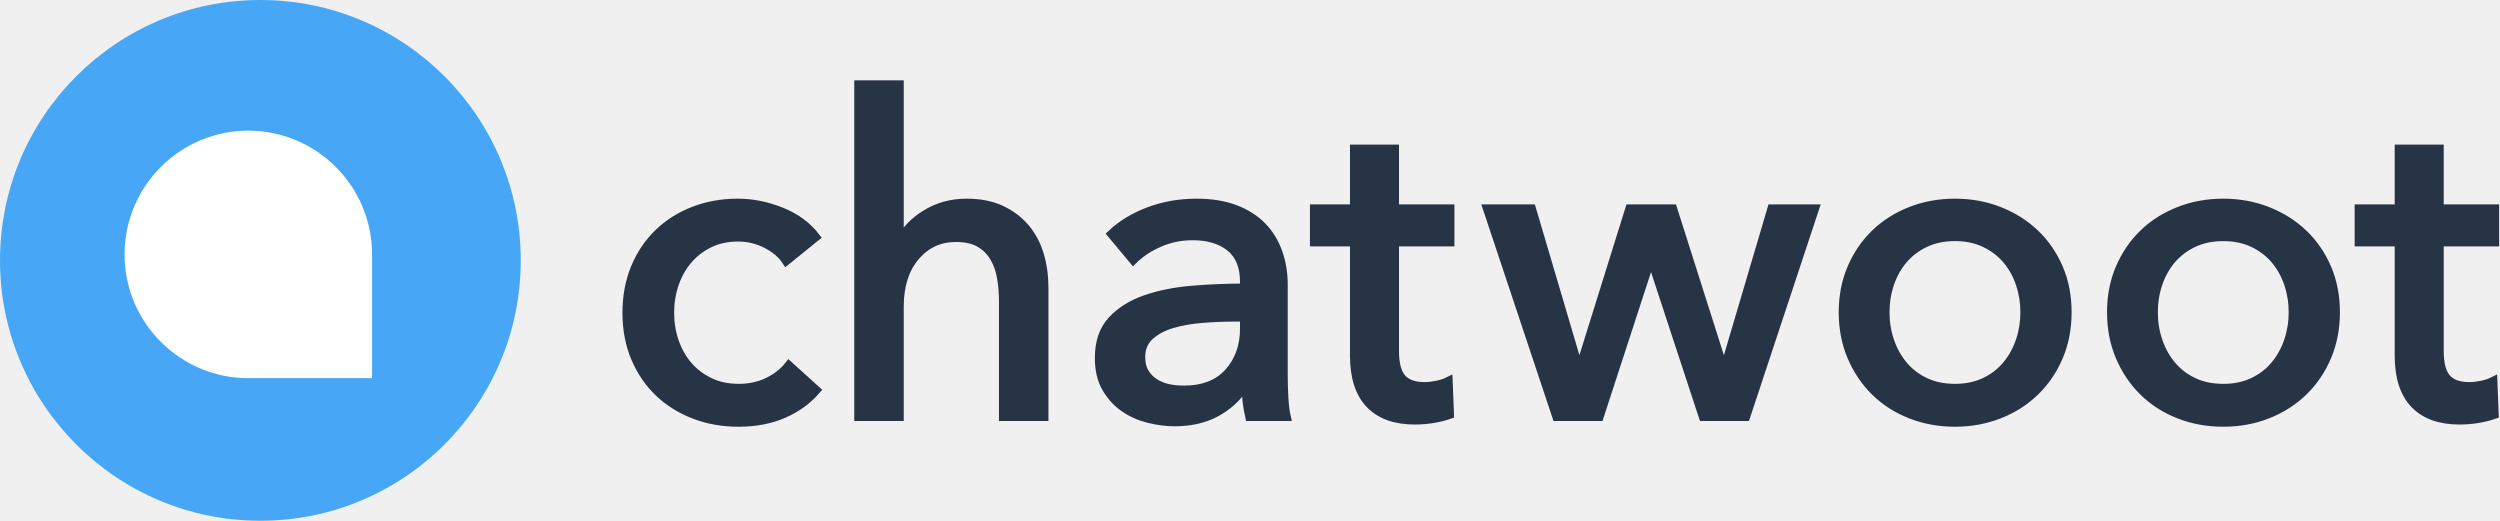
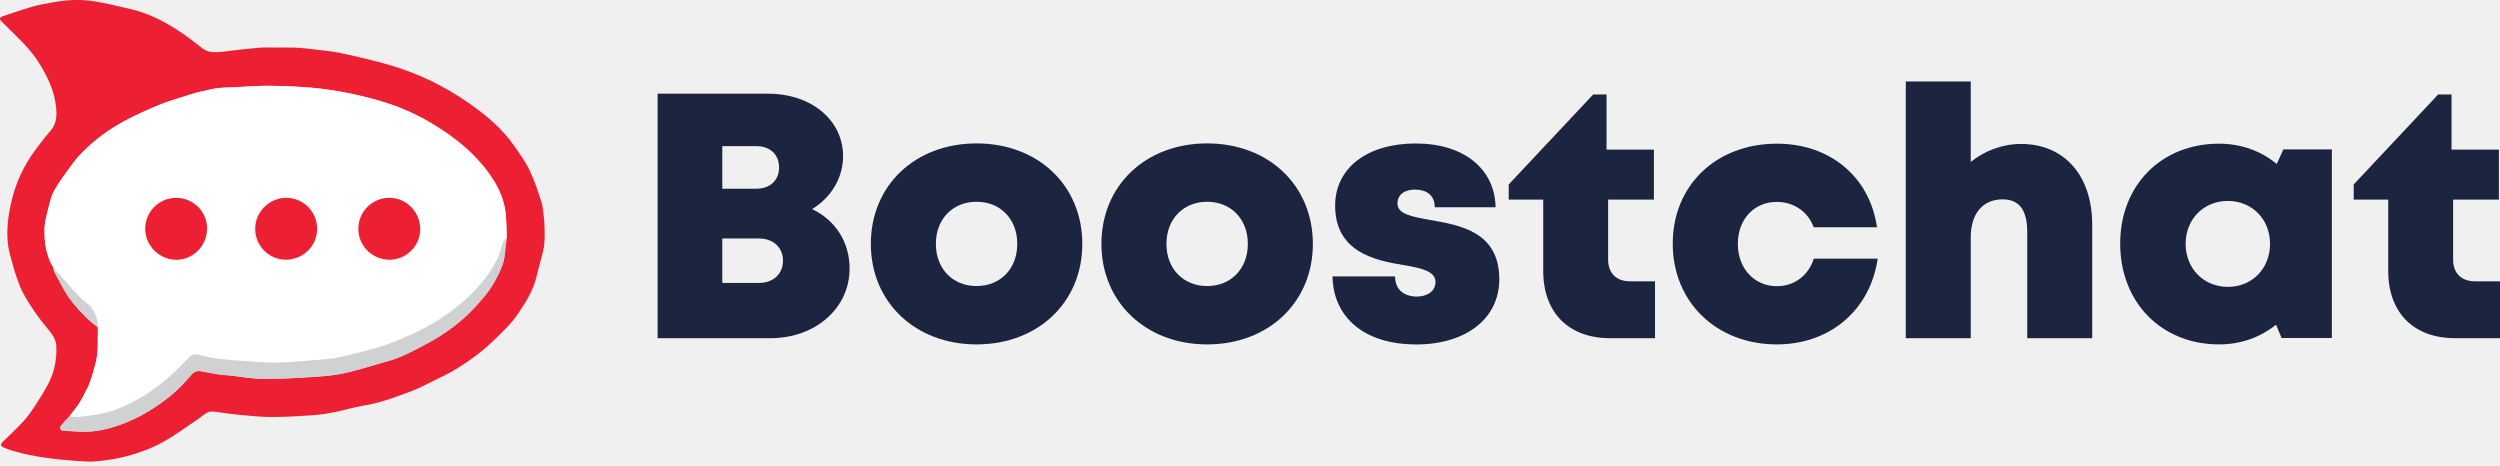
- <svg xmlns="http://www.w3.org/2000/svg" width="2458px" height="512px" viewBox="0 0 2458 512" version="1.1">
-   <g id="Logo" stroke="none" stroke-width="1" fill="none" fill-rule="evenodd">
-     <g id="on_white" fill-rule="nonzero">
-       <g id="woot-log">
-         <circle id="Oval" fill="#47A7F6" cx="256" cy="256" r="256" />
-         <path d="M362.808,368.808 L244.123,368.808 C178.699,368.808 125.457,315.562 125.457,250.122 C125.457,184.703 178.699,131.457 244.124,131.457 C309.565,131.457 362.808,184.703 362.808,250.122 L362.808,368.808 Z" id="Fill-1" stroke="#FFFFFF" stroke-width="6" fill="#FFFFFF" />
-       </g>
-       <path d="M772.982,256.848 C768.658,250.217 762.171,244.667 753.522,240.198 C744.872,235.73 735.647,233.495 725.844,233.495 C715.177,233.495 705.735,235.513 697.518,239.55 C689.302,243.586 682.31,248.992 676.544,255.767 C670.778,262.542 666.381,270.398 663.354,279.336 C660.327,288.273 658.813,297.643 658.813,307.446 C658.813,317.248 660.327,326.618 663.354,335.555 C666.381,344.493 670.778,352.349 676.544,359.124 C682.31,365.899 689.374,371.305 697.735,375.341 C706.095,379.378 715.609,381.396 726.277,381.396 C736.656,381.396 746.098,379.378 754.603,375.341 C763.108,371.305 770.099,365.827 775.577,358.908 L802.822,383.558 C794.173,393.649 783.361,401.505 770.387,407.127 C757.414,412.749 742.71,415.56 726.277,415.56 C710.42,415.56 695.789,412.965 682.382,407.776 C668.976,402.586 657.372,395.307 647.569,385.937 C637.767,376.567 630.055,365.251 624.433,351.989 C618.811,338.727 616,323.879 616,307.446 C616,291.3 618.739,276.597 624.217,263.335 C629.695,250.073 637.335,238.685 647.137,229.171 C656.939,219.657 668.544,212.305 681.95,207.115 C695.356,201.926 709.843,199.331 725.412,199.331 C739.827,199.331 754.17,202.214 768.441,207.98 C782.713,213.746 794.028,222.107 802.389,233.063 L772.982,256.848 Z M885.421,236.09 C890.322,225.999 898.683,217.35 910.504,210.143 C922.324,202.935 935.586,199.331 950.29,199.331 C963.552,199.331 974.94,201.565 984.454,206.034 C993.968,210.503 1001.896,216.485 1008.239,223.981 C1014.582,231.477 1019.267,240.27 1022.294,250.361 C1025.321,260.452 1026.835,271.263 1026.835,282.795 L1026.835,409.938 L986.184,409.938 L986.184,296.634 C986.184,288.273 985.535,280.345 984.238,272.849 C982.94,265.353 980.562,258.722 977.102,252.956 C973.643,247.19 968.958,242.577 963.047,239.117 C957.137,235.658 949.425,233.928 939.911,233.928 C923.766,233.928 910.504,240.054 900.125,252.307 C889.746,264.56 884.556,280.921 884.556,301.391 L884.556,409.938 L843.905,409.938 L843.905,83 L884.556,83 L884.556,236.09 L885.421,236.09 Z M1223.171,277.174 C1223.171,261.893 1218.558,250.577 1209.332,243.226 C1200.106,235.874 1187.853,232.198 1172.573,232.198 C1161.041,232.198 1150.157,234.432 1139.923,238.901 C1129.688,243.37 1121.111,249.064 1114.191,255.983 L1092.568,230.036 C1102.659,220.522 1114.984,213.026 1129.544,207.548 C1144.103,202.07 1159.743,199.331 1176.465,199.331 C1191.169,199.331 1203.926,201.421 1214.738,205.602 C1225.549,209.782 1234.415,215.476 1241.334,222.684 C1248.253,229.892 1253.443,238.396 1256.902,248.199 C1260.362,258.001 1262.092,268.524 1262.092,279.768 L1262.092,369.287 C1262.092,376.206 1262.308,383.486 1262.741,391.126 C1263.173,398.766 1263.966,405.037 1265.119,409.938 L1228.36,409.938 C1226.054,400.136 1224.9,390.333 1224.9,380.531 L1223.603,380.531 C1216.107,391.487 1206.665,399.991 1195.277,406.046 C1183.889,412.1 1170.411,415.128 1154.842,415.128 C1146.77,415.128 1138.337,414.046 1129.544,411.884 C1120.75,409.722 1112.75,406.19 1105.542,401.289 C1098.334,396.388 1092.352,389.901 1087.595,381.828 C1082.838,373.756 1080.46,363.809 1080.46,351.989 C1080.46,336.42 1084.64,324.095 1093.001,315.014 C1101.362,305.932 1112.317,299.013 1125.868,294.256 C1139.418,289.499 1154.698,286.399 1171.708,284.958 C1188.718,283.516 1205.872,282.795 1223.171,282.795 L1223.171,277.174 Z M1213.224,312.203 C1203.133,312.203 1192.682,312.635 1181.871,313.5 C1171.059,314.365 1161.257,316.095 1152.464,318.689 C1143.67,321.284 1136.391,325.176 1130.625,330.366 C1124.859,335.555 1121.976,342.475 1121.976,351.124 C1121.976,357.178 1123.201,362.224 1125.651,366.26 C1128.102,370.296 1131.345,373.612 1135.382,376.206 C1139.418,378.801 1143.887,380.603 1148.788,381.612 C1153.689,382.621 1158.734,383.126 1163.924,383.126 C1182.952,383.126 1197.584,377.432 1207.818,366.044 C1218.053,354.655 1223.171,340.312 1223.171,323.014 L1223.171,312.203 L1213.224,312.203 Z M1425.993,238.252 L1371.504,238.252 L1371.504,345.069 C1371.504,357.467 1373.81,366.332 1378.423,371.666 C1383.036,376.999 1390.388,379.666 1400.478,379.666 C1404.226,379.666 1408.263,379.234 1412.587,378.369 C1416.912,377.504 1420.804,376.206 1424.264,374.477 L1425.561,407.776 C1420.66,409.506 1415.254,410.875 1409.344,411.884 C1403.433,412.893 1397.307,413.398 1390.964,413.398 C1371.648,413.398 1356.872,408.064 1346.637,397.397 C1336.402,386.729 1331.285,370.729 1331.285,349.394 L1331.285,238.252 L1291.931,238.252 L1291.931,204.953 L1331.285,204.953 L1331.285,146.139 L1371.504,146.139 L1371.504,204.953 L1425.993,204.953 L1425.993,238.252 Z M1506.078,204.953 L1552.351,361.503 L1553.216,361.503 L1602.083,204.953 L1644.897,204.953 L1694.629,361.503 L1695.494,361.503 L1741.767,204.953 L1784.581,204.953 L1716.685,409.938 L1674.304,409.938 L1623.706,255.983 L1622.841,255.983 L1572.676,409.938 L1530.295,409.938 L1461.967,204.953 L1506.078,204.953 Z M2032.811,307.013 C2032.811,322.87 2030,337.429 2024.378,350.691 C2018.756,363.953 2010.972,375.413 2001.026,385.072 C1991.079,394.73 1979.331,402.226 1965.78,407.56 C1952.23,412.893 1937.671,415.56 1922.102,415.56 C1906.534,415.56 1891.974,412.893 1878.424,407.56 C1864.873,402.226 1853.197,394.73 1843.395,385.072 C1833.592,375.413 1825.88,363.953 1820.258,350.691 C1814.636,337.429 1811.825,322.87 1811.825,307.013 C1811.825,291.156 1814.636,276.669 1820.258,263.551 C1825.88,250.433 1833.592,239.117 1843.395,229.603 C1853.197,220.089 1864.873,212.665 1878.424,207.332 C1891.974,201.998 1906.534,199.331 1922.102,199.331 C1937.671,199.331 1952.23,201.998 1965.78,207.332 C1979.331,212.665 1991.079,220.089 2001.026,229.603 C2010.972,239.117 2018.756,250.433 2024.378,263.551 C2030,276.669 2032.811,291.156 2032.811,307.013 Z M1990.43,307.013 C1990.43,297.211 1988.917,287.841 1985.89,278.903 C1982.862,269.966 1978.466,262.11 1972.7,255.334 C1966.934,248.559 1959.798,243.154 1951.293,239.117 C1942.788,235.081 1933.058,233.063 1922.102,233.063 C1911.146,233.063 1901.416,235.081 1892.911,239.117 C1884.406,243.154 1877.271,248.559 1871.505,255.334 C1865.738,262.11 1861.342,269.966 1858.315,278.903 C1855.287,287.841 1853.774,297.211 1853.774,307.013 C1853.774,316.816 1855.287,326.185 1858.315,335.123 C1861.342,344.06 1865.738,351.989 1871.505,358.908 C1877.271,365.827 1884.406,371.305 1892.911,375.341 C1901.416,379.378 1911.146,381.396 1922.102,381.396 C1933.058,381.396 1942.788,379.378 1951.293,375.341 C1959.798,371.305 1966.934,365.827 1972.7,358.908 C1978.466,351.989 1982.862,344.06 1985.89,335.123 C1988.917,326.185 1990.43,316.816 1990.43,307.013 Z M2296.611,307.013 C2296.611,322.87 2293.8,337.429 2288.178,350.691 C2282.556,363.953 2274.771,375.413 2264.825,385.072 C2254.878,394.73 2243.13,402.226 2229.58,407.56 C2216.029,412.893 2201.47,415.56 2185.901,415.56 C2170.333,415.56 2155.774,412.893 2142.223,407.56 C2128.673,402.226 2116.996,394.73 2107.194,385.072 C2097.392,375.413 2089.68,363.953 2084.058,350.691 C2078.436,337.429 2075.625,322.87 2075.625,307.013 C2075.625,291.156 2078.436,276.669 2084.058,263.551 C2089.68,250.433 2097.392,239.117 2107.194,229.603 C2116.996,220.089 2128.673,212.665 2142.223,207.332 C2155.774,201.998 2170.333,199.331 2185.901,199.331 C2201.47,199.331 2216.029,201.998 2229.58,207.332 C2243.13,212.665 2254.878,220.089 2264.825,229.603 C2274.771,239.117 2282.556,250.433 2288.178,263.551 C2293.8,276.669 2296.611,291.156 2296.611,307.013 Z M2254.23,307.013 C2254.23,297.211 2252.716,287.841 2249.689,278.903 C2246.662,269.966 2242.265,262.11 2236.499,255.334 C2230.733,248.559 2223.597,243.154 2215.092,239.117 C2206.587,235.081 2196.857,233.063 2185.901,233.063 C2174.946,233.063 2165.215,235.081 2156.71,239.117 C2148.205,243.154 2141.07,248.559 2135.304,255.334 C2129.538,262.11 2125.141,269.966 2122.114,278.903 C2119.087,287.841 2117.573,297.211 2117.573,307.013 C2117.573,316.816 2119.087,326.185 2122.114,335.123 C2125.141,344.06 2129.538,351.989 2135.304,358.908 C2141.07,365.827 2148.205,371.305 2156.71,375.341 C2165.215,379.378 2174.946,381.396 2185.901,381.396 C2196.857,381.396 2206.587,379.378 2215.092,375.341 C2223.597,371.305 2230.733,365.827 2236.499,358.908 C2242.265,351.989 2246.662,344.06 2249.689,335.123 C2252.716,326.185 2254.23,316.816 2254.23,307.013 Z M2453.16,238.252 L2398.671,238.252 L2398.671,345.069 C2398.671,357.467 2400.977,366.332 2405.59,371.666 C2410.203,376.999 2417.554,379.666 2427.645,379.666 C2431.393,379.666 2435.429,379.234 2439.754,378.369 C2444.079,377.504 2447.971,376.206 2451.43,374.477 L2452.728,407.776 C2447.827,409.506 2442.421,410.875 2436.511,411.884 C2430.6,412.893 2424.474,413.398 2418.131,413.398 C2398.815,413.398 2384.039,408.064 2373.804,397.397 C2363.569,386.729 2358.452,370.729 2358.452,349.394 L2358.452,238.252 L2319.098,238.252 L2319.098,204.953 L2358.452,204.953 L2358.452,146.139 L2398.671,146.139 L2398.671,204.953 L2453.16,204.953 L2453.16,238.252 Z" id="chatwoot" stroke="#273445" stroke-width="8" fill="#273444" />
+ <svg xmlns="http://www.w3.org/2000/svg" id="Layer_2" viewBox="0 0 363.67 67.78">
+   <defs>
+     <style>.cls-1,.cls-2{fill:none;}.cls-3{fill:#ec2032;}.cls-4{fill:#fff;}.cls-5{fill:#cfd1d2;}.cls-6{fill:#1b2540;}.cls-2{stroke:#cfd1d2;stroke-linecap:round;stroke-linejoin:round;stroke-width:0px;}</style>
+   </defs>
+   <g id="Layer_1-2">
+     <g id="NEXbmg.tif">
+       <path class="cls-6" d="m118.14,30.42c3.35,1.59,5.45,4.77,5.45,8.65,0,5.76-4.97,10.13-11.54,10.13h-16.39V13.63h16.07c6.31,0,10.91,3.85,10.91,9.1,0,3.18-1.78,6.04-4.5,7.68h0Zm-4.24,7.49c0-1.89-1.39-3.22-3.51-3.22h-5.32v6.47h5.32c2.12,0,3.51-1.33,3.51-3.25Zm-.57-13.55c0-1.85-1.26-3.1-3.31-3.1h-4.95v6.19h4.95c2.05,0,3.31-1.25,3.31-3.1h0Z" />
+       <path class="cls-6" d="m126.68,35.48c0-8.51,6.44-14.62,15.38-14.62s15.38,6.11,15.38,14.62-6.47,14.62-15.38,14.62-15.38-6.14-15.38-14.62Zm15.38,6.13c3.45,0,5.92-2.5,5.92-6.13s-2.47-6.13-5.92-6.13-5.92,2.5-5.92,6.13,2.47,6.13,5.92,6.13h0Z" />
+       <path class="cls-6" d="m160.22,35.48c0-8.51,6.44-14.62,15.38-14.62s15.38,6.11,15.38,14.62-6.47,14.62-15.38,14.62-15.38-6.14-15.38-14.62Zm15.38,6.13c3.45,0,5.92-2.5,5.92-6.13s-2.47-6.13-5.92-6.13-5.92,2.5-5.92,6.13,2.47,6.13,5.92,6.13h0Z" />
+       <path class="cls-6" d="m205.95,50.1c-7.48,0-12.02-3.95-12.11-9.89h9.1c0,2.01,1.4,2.93,3.19,2.93,1.38,0,2.69-.71,2.69-2.12,0-1.58-2.08-2.03-4.71-2.47-4.25-.69-9.89-1.97-9.89-8.63,0-5.5,4.69-9.05,11.72-9.05s11.52,3.72,11.62,9.28h-8.85c0-1.75-1.18-2.57-2.89-2.57-1.52,0-2.53.75-2.53,2.02,0,1.56,2.1,1.92,4.71,2.39,4.33.77,10.1,1.67,10.1,8.63,0,5.73-4.84,9.49-12.13,9.49h0Z" />
+       <path class="cls-6" d="m240.75,40.92v8.28h-6.5c-6.07,0-9.76-3.71-9.76-9.81v-10.35h-5.02v-2.21l12.29-13.09h1.94v8.02h6.89v7.28h-6.66v8.73c0,1.96,1.19,3.15,3.18,3.15h3.63Z" />
+       <path class="cls-6" d="m258.48,50.1c-8.8,0-15.15-6.17-15.15-14.66s6.32-14.54,15.18-14.54c7.71,0,13.5,4.86,14.53,12.16h-9.21c-.79-2.24-2.89-3.69-5.35-3.69-3.32,0-5.68,2.52-5.68,6.1s2.39,6.16,5.68,6.16c2.54,0,4.59-1.55,5.37-4h9.29c-1.07,7.45-6.93,12.47-14.66,12.47h0Z" />
+       <path class="cls-6" d="m304.35,32.68v16.52h-9.45v-15.42c0-3.16-1.11-4.78-3.58-4.78-2.86,0-4.64,2.03-4.64,5.55v14.65h-9.45V11.85h9.45v11.71c2.02-1.63,4.59-2.62,7.32-2.62,6.3,0,10.35,4.61,10.35,11.73Z" />
+       <path class="cls-6" d="m339.21,21.73v27.44h-7.31l-.81-1.94c-2.25,1.82-5.09,2.87-8.28,2.87-8.39,0-14.39-6.12-14.39-14.65s6-14.55,14.39-14.55c3.23,0,6.12,1.08,8.38,2.95l.97-2.12h7.04Zm-8.99,13.74c0-3.56-2.6-6.24-6.14-6.24s-6.14,2.67-6.14,6.24,2.6,6.26,6.14,6.26,6.14-2.67,6.14-6.26Z" />
+       <path class="cls-6" d="m363.67,40.92v8.28h-6.5c-6.07,0-9.76-3.71-9.76-9.81v-10.35h-5.02v-2.21l12.29-13.09h1.94v8.02h6.89v7.28h-6.66v8.73c0,1.96,1.19,3.15,3.18,3.15h3.63Z" />
+       <path class="cls-1" d="m12.74,44.2c.11.08.22.18.32.29-.09-.1-.2-.2-.32-.29Z" />
+       <path class="cls-1" d="m56.63,37.78c-.57,0-1.11-.12-1.61-.31.58.31,1.19.47,1.8.41,2.41.08,4.22-2.03,4.4-4.12.05-.59-.06-1.17-.28-1.71.11.39.19.8.19,1.23,0,2.49-2.01,4.5-4.5,4.5Z" />
+       <path class="cls-1" d="m41.14,37.88c.41.02.81-.06,1.2-.17-.23.04-.47.07-.71.07-2.49,0-4.5-2.01-4.5-4.5,0-1.43.68-2.69,1.72-3.52-1.18.8-2.04,2.18-2.06,3.55-.02,2.22,2.09,4.66,4.34,4.57Z" />
+       <path class="cls-1" d="m10.73,44.2c-.07-.08-.13-.16-.19-.24.06.08.12.16.19.24Z" />
+       <path class="cls-1" d="m73.61,35.36c-.08.66-.12,1.32-.23,1.99.11-.67.15-1.33.23-1.99Z" />
+       <path class="cls-1" d="m25.63,37.78c-1.02,0-1.96-.36-2.71-.93.65.64,1.41,1.07,2.14,1.1,2.64.1,4.95-1.72,5.01-4.1-.28,2.22-2.15,3.93-4.44,3.93Z" />
+       <path class="cls-3" d="m79.15,31.91c-.13-.81-.12-1.65-.36-2.42-.5-1.59-1.03-3.19-1.74-4.69-.59-1.24-1.42-2.38-2.21-3.52-1.79-2.6-4.18-4.58-6.75-6.36-3.46-2.4-7.22-4.22-11.25-5.41-2.38-.7-4.81-1.25-7.23-1.78-1.28-.28-2.59-.38-3.89-.54-.92-.11-1.85-.22-2.78-.26-1.1-.04-2.2-.01-3.3-.01-.64,0-1.28-.04-1.91.02-1.23.1-2.45.25-3.67.38-.6.07-1.19.18-1.79.22-.99.07-1.97.17-2.85-.53-1.2-.95-2.42-1.88-3.71-2.71-2.08-1.33-4.29-2.42-6.72-2.98-2-.46-4.01-.98-6.04-1.23-2.32-.28-4.65.09-6.92.56-1.88.39-3.7,1.09-5.54,1.68-.62.2-.64.43-.15.91,1.16,1.15,2.35,2.27,3.46,3.48.74.81,1.42,1.69,1.99,2.62,1.15,1.88,2.1,3.87,2.35,6.1.14,1.26.16,2.5-.78,3.57-.79.89-1.5,1.84-2.21,2.79-1.64,2.2-2.79,4.63-3.44,7.31-.54,2.23-.83,4.46-.51,6.74.11.73.32,1.44.52,2.16.2.75.41,1.5.67,2.23.27.78.54,1.58.93,2.31,1.01,1.88,2.23,3.62,3.6,5.25.62.74,1.24,1.54,1.28,2.62.07,1.9-.3,3.71-1.16,5.38-.6,1.16-1.31,2.26-2.02,3.35-.46.7-.94,1.4-1.51,2.02-.98,1.06-2.02,2.08-3.08,3.07-.45.42-.3.72.14.86,0,0,3.25,1.67,12.61,2.06,1.59-.07,3.38-.36,4.45-.6,2.19-.51,4.32-1.26,6.27-2.36,1.69-.96,3.25-2.14,4.88-3.21.73-.48,1.31-1.27,2.37-1.11,1.4.21,2.81.39,4.23.52,1.44.13,2.88.27,4.32.26,1.94-.01,3.88-.12,5.81-.26,1.11-.08,2.23-.26,3.32-.48,1.38-.27,2.73-.71,4.12-.93,2.49-.39,4.81-1.31,7.15-2.19.9-.34,1.76-.81,2.63-1.24,1.23-.61,2.49-1.17,3.65-1.89,1.94-1.2,3.78-2.53,5.43-4.14,1.19-1.16,2.42-2.28,3.38-3.66,1.17-1.69,2.28-3.41,2.8-5.43.35-1.34.69-2.69,1.04-4.03.37-1.43.12-4.51.12-4.51Zm-5.77,5.44c-.05.31-.12.61-.21.92-.33,1.07-.86,2.03-1.38,2.95-.71,1.24-1.69,2.34-2.66,3.41-2.03,2.24-4.46,3.98-7.13,5.4-1.8.96-3.59,1.95-5.57,2.49-2.15.59-4.28,1.31-6.46,1.78-1.64.35-3.34.46-5.02.56-2.23.14-4.48.27-6.71.24-1.57-.02-3.14-.32-4.71-.48-.54-.06-1.08-.07-1.62-.15-.83-.13-1.65-.28-2.47-.45-.63-.13-1.1-.08-1.6.49-.99,1.14-2.04,2.27-3.22,3.2-1.86,1.46-3.84,2.73-6.06,3.65-1.67.69-3.37,1.21-5.14,1.38-1.4.13-2.84-.03-4.25-.1-.4-.02-.54-.44-.27-.77.39-.47.82-.9,1.23-1.35.49-.65,1.02-1.28,1.45-1.96.42-.66.75-1.39,1.11-2.08.57-1.1.83-2.31,1.17-3.49.48-1.67.32-3.36.37-5.04,0-.16-.02-.3-.07-.42-1.09-.73-2.44-2.09-3.44-3.33-.06-.08-.13-.16-.19-.24-.23-.3-.45-.59-.63-.85-.76-1.14-1.36-2.39-2.02-3.59-.09-.16-.08-.37-.12-.56-1.09-1.81-1.36-3.82-1.28-5.87.03-.88.29-1.77.51-2.63.24-.92.42-1.89.88-2.7.75-1.32,1.67-2.54,2.56-3.77.45-.63.97-1.22,1.51-1.78,1.84-1.86,3.95-3.41,6.25-4.64,1.59-.85,3.26-1.59,4.93-2.28,1.22-.51,2.5-.88,3.77-1.28.81-.26,1.62-.54,2.45-.69.74-.14,1.52-.39,2.27-.48,1.33-.15,2.65-.05,3.97-.22.07,0,.13,0,.2,0,1.13-.04,2.27-.14,3.4-.12,2.65.05,5.3.13,7.94.48,3.22.43,6.36,1.12,9.45,2.13,3.27,1.08,6.23,2.69,9.02,4.71,2.28,1.65,4.27,3.57,5.85,5.89,1.17,1.72,1.97,3.61,2.14,5.71.08,1.06.08,2.14.12,3.2-.05.25-.08.51-.11.76-.08.66-.12,1.32-.23,1.99Z" />
+       <path class="cls-2" d="m79.12,36.3s-.06.08-.1.12" />
+       <path class="cls-4" d="m11.34,60.66c2.29-.21,4.54-.56,6.67-1.55,2.6-1.21,4.97-2.73,7.05-4.7.81-.77,1.62-1.54,2.37-2.37.42-.47.89-.56,1.42-.43,2.17.55,4.39.77,6.61.9,1.66.1,3.32.28,4.98.23,2.28-.06,4.55-.3,6.82-.48,2.05-.16,4.01-.77,6-1.25,2.58-.62,5.01-1.59,7.36-2.73,3.4-1.64,6.47-3.77,8.98-6.62,1.18-1.33,2.22-2.76,2.92-4.41.29-.7.45-1.45.72-2.16.07-.2.31-.34.48-.5-.04-1.07-.04-2.14-.12-3.2-.16-2.1-.96-3.99-2.14-5.71-1.58-2.32-3.57-4.24-5.85-5.89-2.78-2.02-5.75-3.63-9.02-4.71-3.08-1.01-6.22-1.7-9.45-2.13-2.64-.35-5.29-.43-7.94-.48-1.13-.02-2.27.08-3.4.12-.07,0-.13,0-.2,0-1.32.17-2.64.07-3.97.22-.76.09-1.53.34-2.27.48-.83.16-1.64.43-2.45.69-1.26.41-2.55.78-3.77,1.28-1.67.69-3.33,1.43-4.93,2.28-2.31,1.23-4.41,2.77-6.25,4.64-.55.55-1.06,1.15-1.51,1.78-.89,1.23-1.82,2.45-2.56,3.77-.46.81-.64,1.78-.88,2.7-.23.87-.48,1.75-.51,2.63-.08,2.05.19,4.06,1.28,5.87.62.7,1.23,1.39,1.85,2.09.09.1.15.21.24.31.44.48.87.98,1.33,1.44.5.49.99,1,1.55,1.41.13.09.23.19.32.29.74.78,1.26,2.21,1.11,3.04,0,0,0,0,0,0,.05.13.08.27.07.42-.04,1.68.11,3.37-.37,5.04-.34,1.19-.6,2.39-1.17,3.49-.36.7-.69,1.42-1.11,2.08-.43.69-.96,1.31-1.45,1.96.4.05.81.17,1.2.13Zm45.29-31.88c2.05,0,3.77,1.39,4.31,3.27.23.54.34,1.13.28,1.71-.18,2.09-1.99,4.2-4.4,4.12-.61.06-1.23-.1-1.8-.41-1.69-.65-2.89-2.27-2.89-4.19,0-2.49,2.01-4.5,4.5-4.5Zm-17.78.98c.77-.61,1.72-.98,2.78-.98,2.49,0,4.5,2.01,4.5,4.5,0,2.24-1.64,4.09-3.79,4.43-.39.11-.79.19-1.2.17-2.25.1-4.36-2.34-4.34-4.57.01-1.38.87-2.75,2.06-3.55Zm-13.22-.98c2.49,0,4.5,2.01,4.5,4.5,0,.19-.03.38-.06.57-.06,2.38-2.37,4.2-5.01,4.1-.73-.03-1.49-.46-2.14-1.1-1.08-.82-1.79-2.11-1.79-3.57,0-2.49,2.01-4.5,4.5-4.5Z" />
+       <path class="cls-5" d="m73.24,35.1c-.27.71-.42,1.46-.72,2.16-.69,1.65-1.74,3.08-2.92,4.41-2.52,2.85-5.59,4.98-8.98,6.62-2.36,1.14-4.78,2.1-7.36,2.73-1.99.48-3.95,1.09-6,1.25-2.27.18-4.55.42-6.82.48-1.66.05-3.32-.14-4.98-.23-2.23-.13-4.44-.34-6.61-.9-.52-.13-1-.04-1.42.43-.74.83-1.56,1.6-2.37,2.37-2.08,1.97-4.46,3.49-7.05,4.7-2.12.99-4.38,1.34-6.67,1.55-.39.04-.8-.08-1.2-.13-.41.45-.84.88-1.23,1.35-.27.33-.13.75.27.77,1.42.07,2.85.24,4.25.1,1.77-.17,3.47-.69,5.14-1.38,2.22-.92,4.2-2.19,6.06-3.65,1.18-.93,2.22-2.06,3.22-3.2.49-.57.96-.62,1.6-.49.82.17,1.64.33,2.47.45.54.08,1.08.09,1.62.15,1.57.17,3.14.46,4.71.48,2.24.03,4.48-.1,6.71-.24,1.68-.11,3.38-.21,5.02-.56,2.18-.47,4.31-1.19,6.46-1.78,1.99-.55,3.77-1.53,5.57-2.49,2.67-1.43,5.09-3.16,7.13-5.4.97-1.07,1.95-2.17,2.66-3.41.52-.92,1.05-1.88,1.38-2.95.1-.31.16-.61.21-.92.11-.67.15-1.33.23-1.99.03-.25.06-.51.11-.76-.16.17-.4.3-.48.5Z" />
+       <path class="cls-5" d="m13.06,44.49c-.1-.11-.21-.21-.32-.29-.56-.41-1.06-.92-1.55-1.41-.46-.46-.89-.96-1.33-1.44-.09-.1-.16-.21-.24-.31-.62-.7-1.23-1.39-1.85-2.09.04.19.03.4.12.56.66,1.21,1.26,2.45,2.02,3.59.18.26.39.56.63.85.06.08.12.16.19.24,1,1.23,2.36,2.6,3.44,3.33,0,0,0,0,0,0,.14-.83-.37-2.25-1.11-3.04Z" />
+       <path class="cls-3" d="m22.92,36.85c.76.58,1.69.93,2.71.93,2.29,0,4.16-1.72,4.44-3.93.02-.19.06-.37.06-.57,0-2.49-2.01-4.5-4.5-4.5s-4.5,2.01-4.5,4.5c0,1.46.71,2.75,1.79,3.57Z" />
+       <path class="cls-3" d="m37.13,33.28c0,2.49,2.01,4.5,4.5,4.5.24,0,.48-.03.71-.07,2.15-.34,3.79-2.19,3.79-4.43,0-2.49-2.01-4.5-4.5-4.5-1.05,0-2.01.38-2.78.98-1.04.82-1.72,2.08-1.72,3.52Z" />
+       <path class="cls-3" d="m55.02,37.47c.5.19,1.04.31,1.61.31,2.49,0,4.5-2.01,4.5-4.5,0-.43-.08-.84-.19-1.23-.54-1.88-2.25-3.27-4.31-3.27-2.49,0-4.5,2.01-4.5,4.5,0,1.92,1.2,3.54,2.89,4.19Z" />
    </g>
  </g>
</svg>
